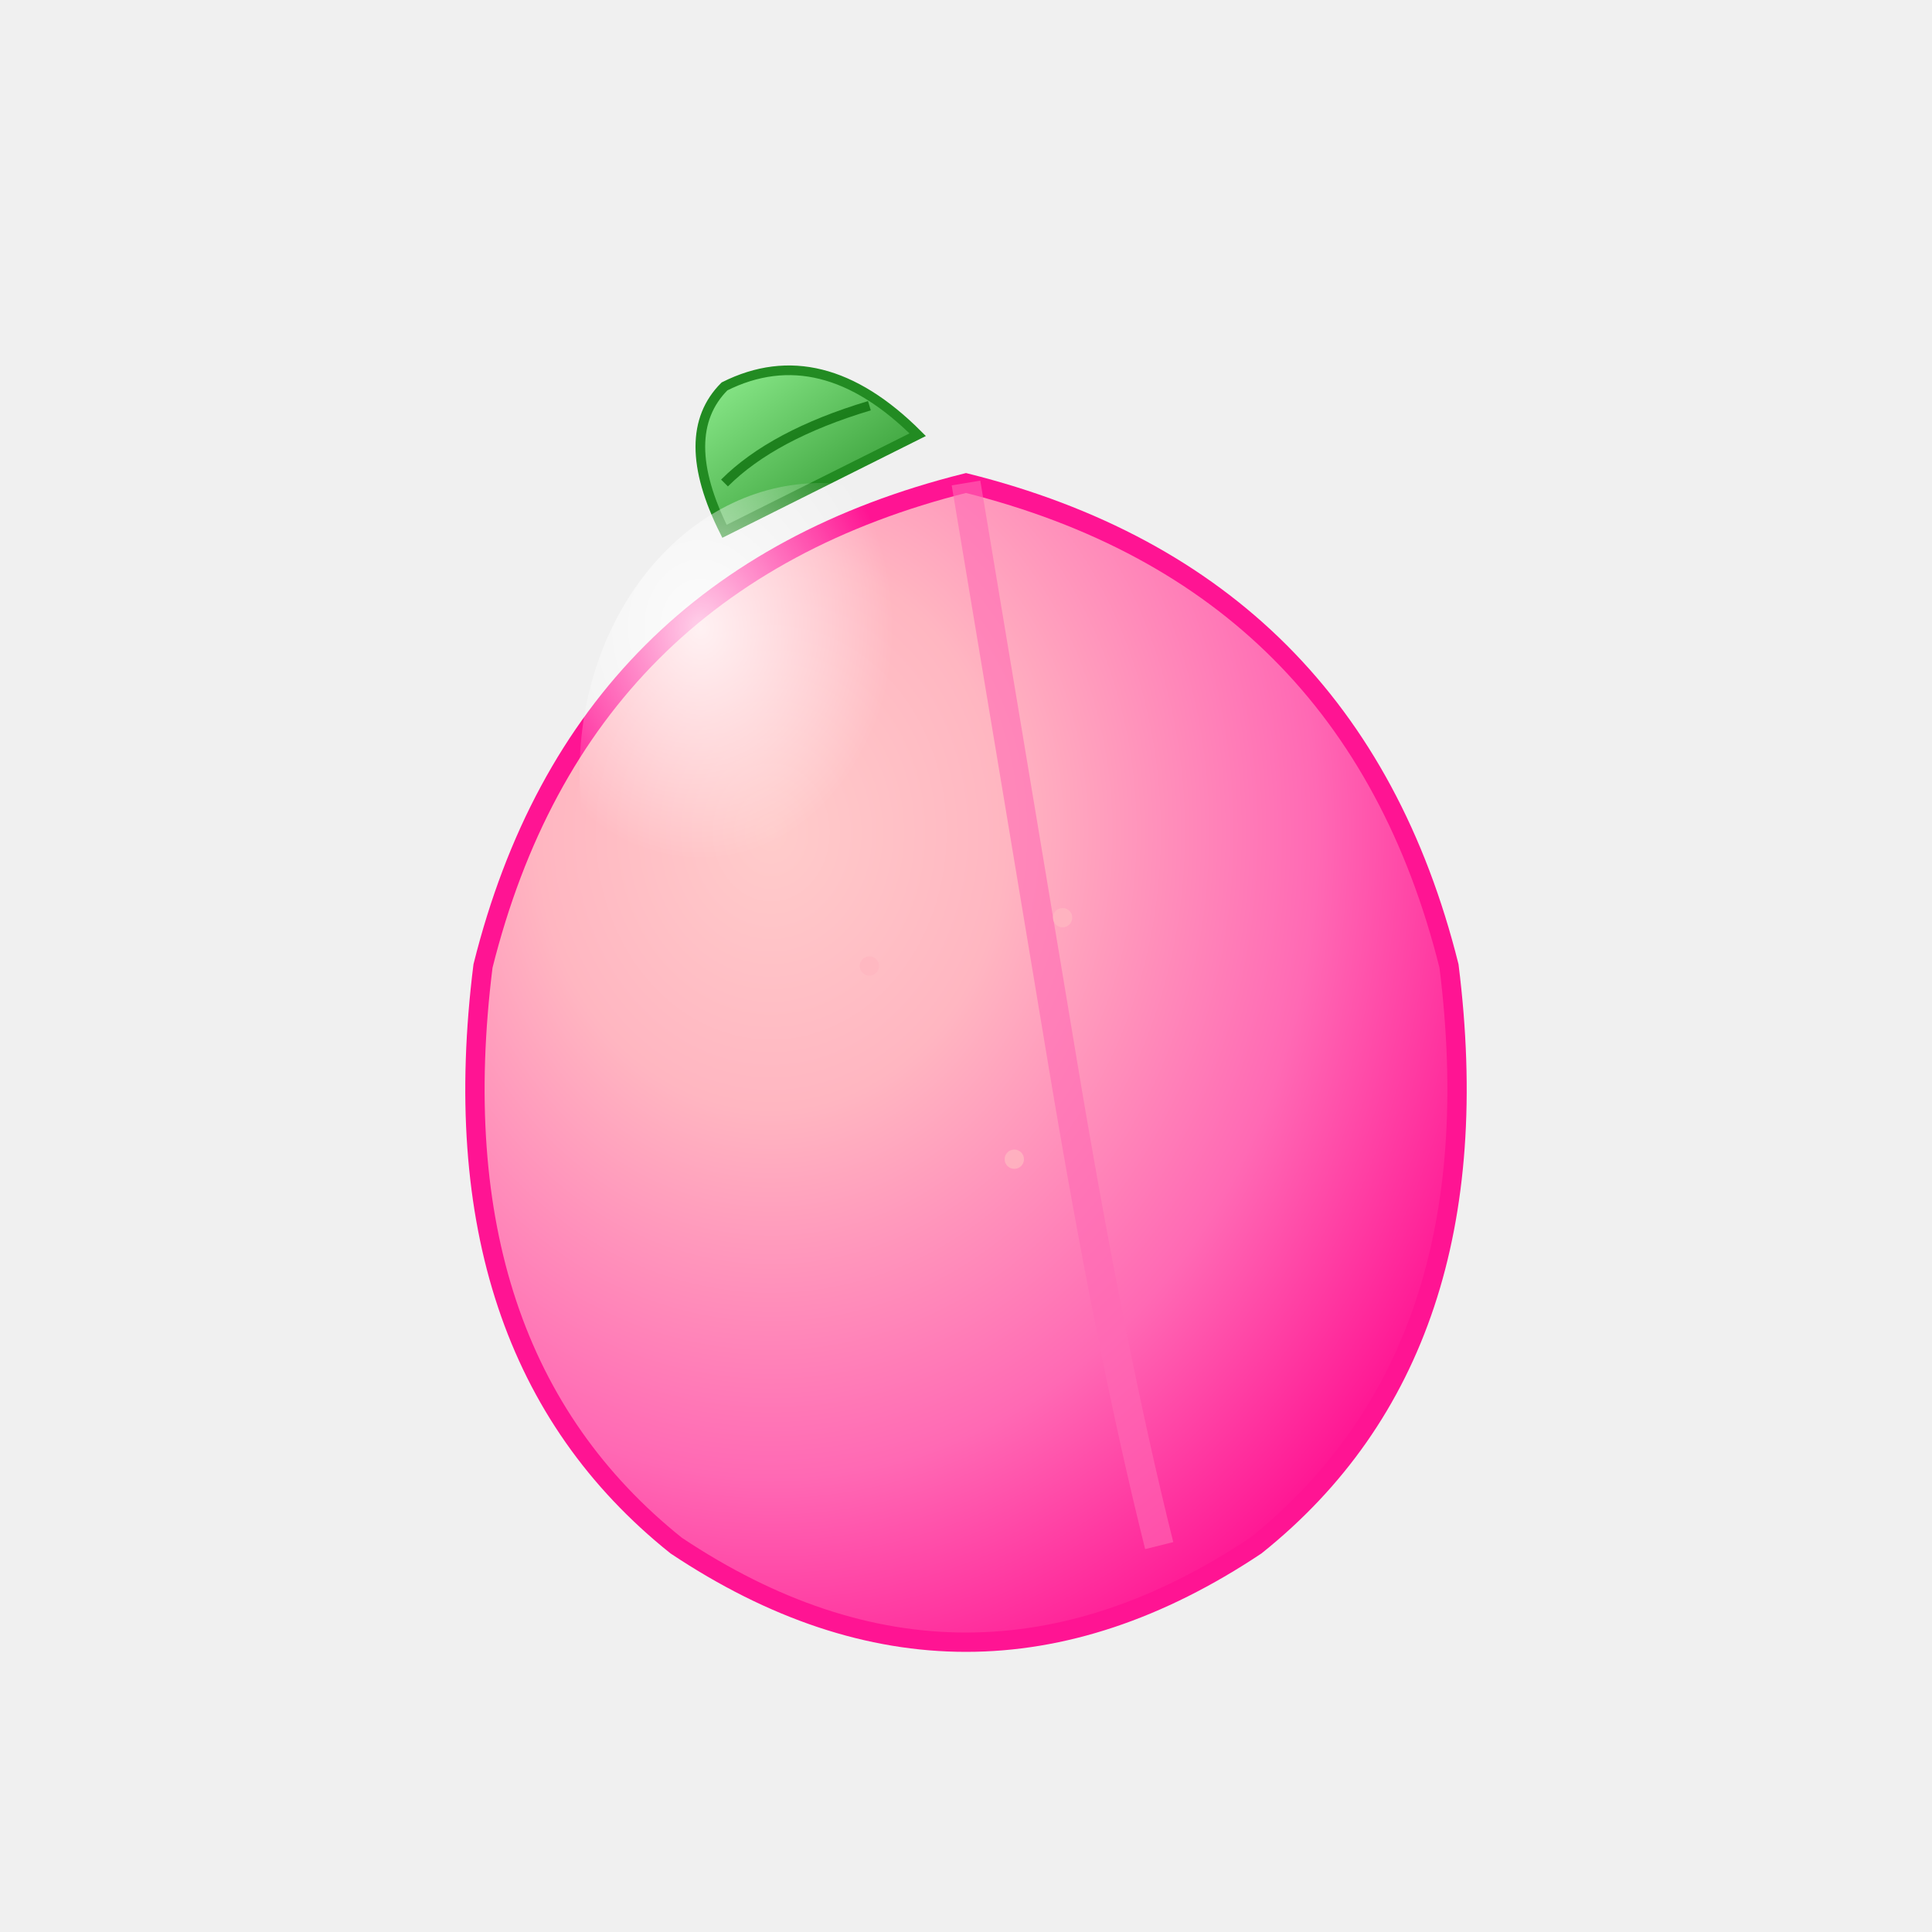
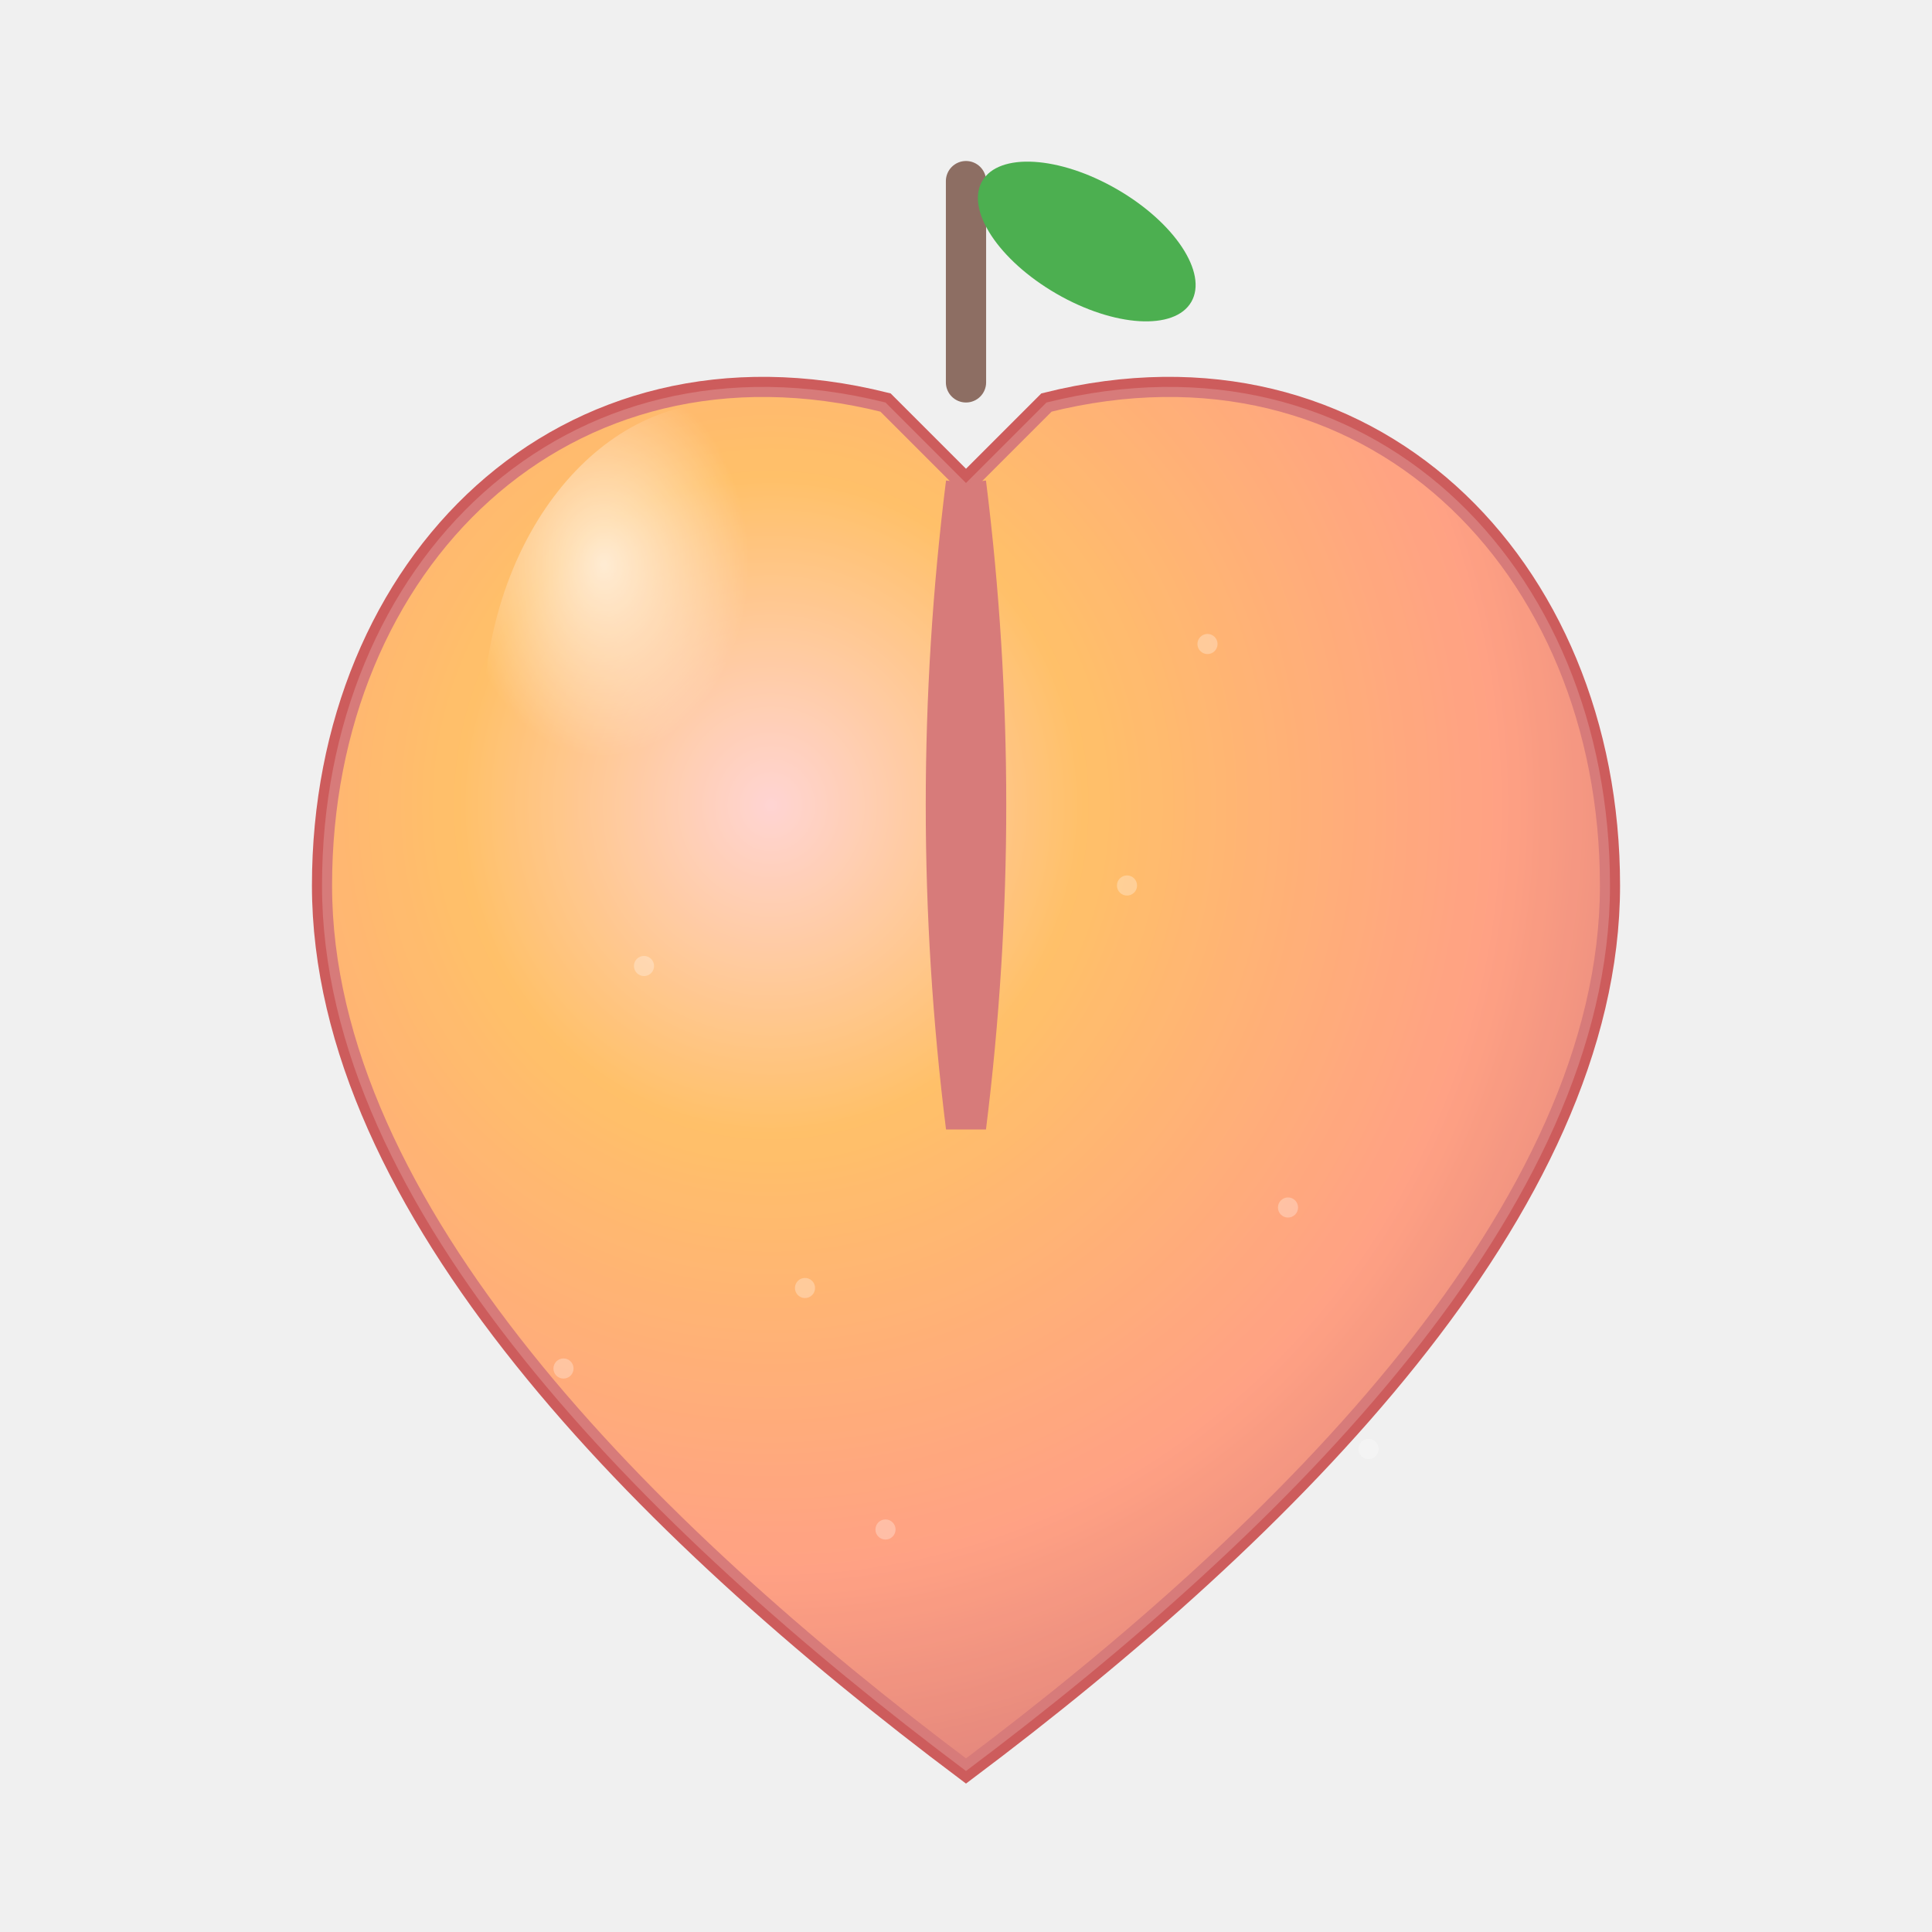
- <svg xmlns="http://www.w3.org/2000/svg" viewBox="0 0 200 200">
+ <svg xmlns="http://www.w3.org/2000/svg" width="96" height="96" viewBox="0 0 96 96">
  <defs>
-     <radialGradient id="peachGradient" cx="0.3" cy="0.3" r="0.8">
-       <stop offset="0%" style="stop-color:#FFCCCB;stop-opacity:1" />
-       <stop offset="30%" style="stop-color:#FFB6C1;stop-opacity:1" />
-       <stop offset="70%" style="stop-color:#FF69B4;stop-opacity:1" />
-       <stop offset="100%" style="stop-color:#FF1493;stop-opacity:1" />
+     <radialGradient id="peachGrad" cx="0.35" cy="0.3" r="0.8">
+       <stop offset="0%" stop-color="#FFCCCB" />
+       <stop offset="30%" stop-color="#FFB347" />
+       <stop offset="70%" stop-color="#FF8C69" />
+       <stop offset="100%" stop-color="#CD5C5C" />
    </radialGradient>
-     <radialGradient id="peachHighlight" cx="0.25" cy="0.25" r="0.4">
-       <stop offset="0%" style="stop-color:#FFFFFF;stop-opacity:0.8" />
-       <stop offset="100%" style="stop-color:#FFFFFF;stop-opacity:0" />
+     <radialGradient id="highlight" cx="0.25" cy="0.25" r="0.3">
+       <stop offset="0%" stop-color="#FFFFFF" stop-opacity="0.7" />
+       <stop offset="100%" stop-color="#FFFFFF" stop-opacity="0" />
    </radialGradient>
-     <linearGradient id="leafGradient" x1="0%" y1="0%" x2="100%" y2="100%">
-       <stop offset="0%" style="stop-color:#90EE90;stop-opacity:1" />
-       <stop offset="100%" style="stop-color:#228B22;stop-opacity:1" />
-     </linearGradient>
  </defs>
-   <path d="M 100 50 Q 140 60 150 100 Q 155 140 130 160 Q 100 180 70 160 Q 45 140 50 100 Q 60 60 100 50 Z" fill="url(#peachGradient)" stroke="#FF1493" stroke-width="2" />
-   <path d="M 100 50 Q 105 80 110 110 Q 115 140 120 160" fill="none" stroke="#FF69B4" stroke-width="3" opacity="0.6" />
-   <path d="M 95 45 Q 85 35 75 40 Q 70 45 75 55 Q 85 50 95 45 Z" fill="url(#leafGradient)" stroke="#228B22" stroke-width="1" />
-   <path d="M 90 42 Q 80 45 75 50" fill="none" stroke="#006400" stroke-width="1" opacity="0.7" />
-   <ellipse cx="85" cy="80" rx="25" ry="30" fill="url(#peachHighlight)" />
-   <circle cx="90" cy="100" r="1" fill="#FFB6C1" opacity="0.8" />
-   <circle cx="110" cy="95" r="1" fill="#FFB6C1" opacity="0.8" />
-   <circle cx="105" cy="120" r="1" fill="#FFB6C1" opacity="0.8" />
+   <path d="M48 88 C32 76 16 60 16 44 C16 28 28 16 44 20 C46 22 48 24 48 24 C48 24 50 22 52 20 C68 16 80 28 80 44 C80 60 64 76 48 88 Z" fill="url(#peachGrad)" stroke="#CD5C5C" stroke-width="1" />
+   <path d="M48 24 Q46 40 48 56 Q50 40 48 24" stroke="#CD5C5C" stroke-width="2" fill="none" />
+   <rect x="47" y="8" width="2" height="12" fill="#8D6E63" rx="1" />
+   <ellipse cx="54" cy="12" rx="6" ry="3" fill="#4CAF50" transform="rotate(30 54 12)" />
+   <ellipse cx="36" cy="36" rx="12" ry="16" fill="url(#highlight)" />
+   <g fill="#FFFFFF" opacity="0.3">
+     <circle cx="32" cy="48" r="0.5" />
+     <circle cx="56" cy="44" r="0.5" />
+     <circle cx="40" cy="64" r="0.5" />
+     <circle cx="64" cy="60" r="0.5" />
+     <circle cx="28" cy="68" r="0.5" />
+     <circle cx="68" cy="72" r="0.5" />
+     <circle cx="44" cy="76" r="0.5" />
+     <circle cx="60" cy="32" r="0.5" />
+   </g>
+   <path d="M48 88 C32 76 16 60 16 44 C16 28 28 16 44 20 C46 22 48 24 48 24 C48 24 50 22 52 20 C68 16 80 28 80 44 C80 60 64 76 48 88 Z" fill="#FFF5EE" opacity="0.2" />
</svg>
